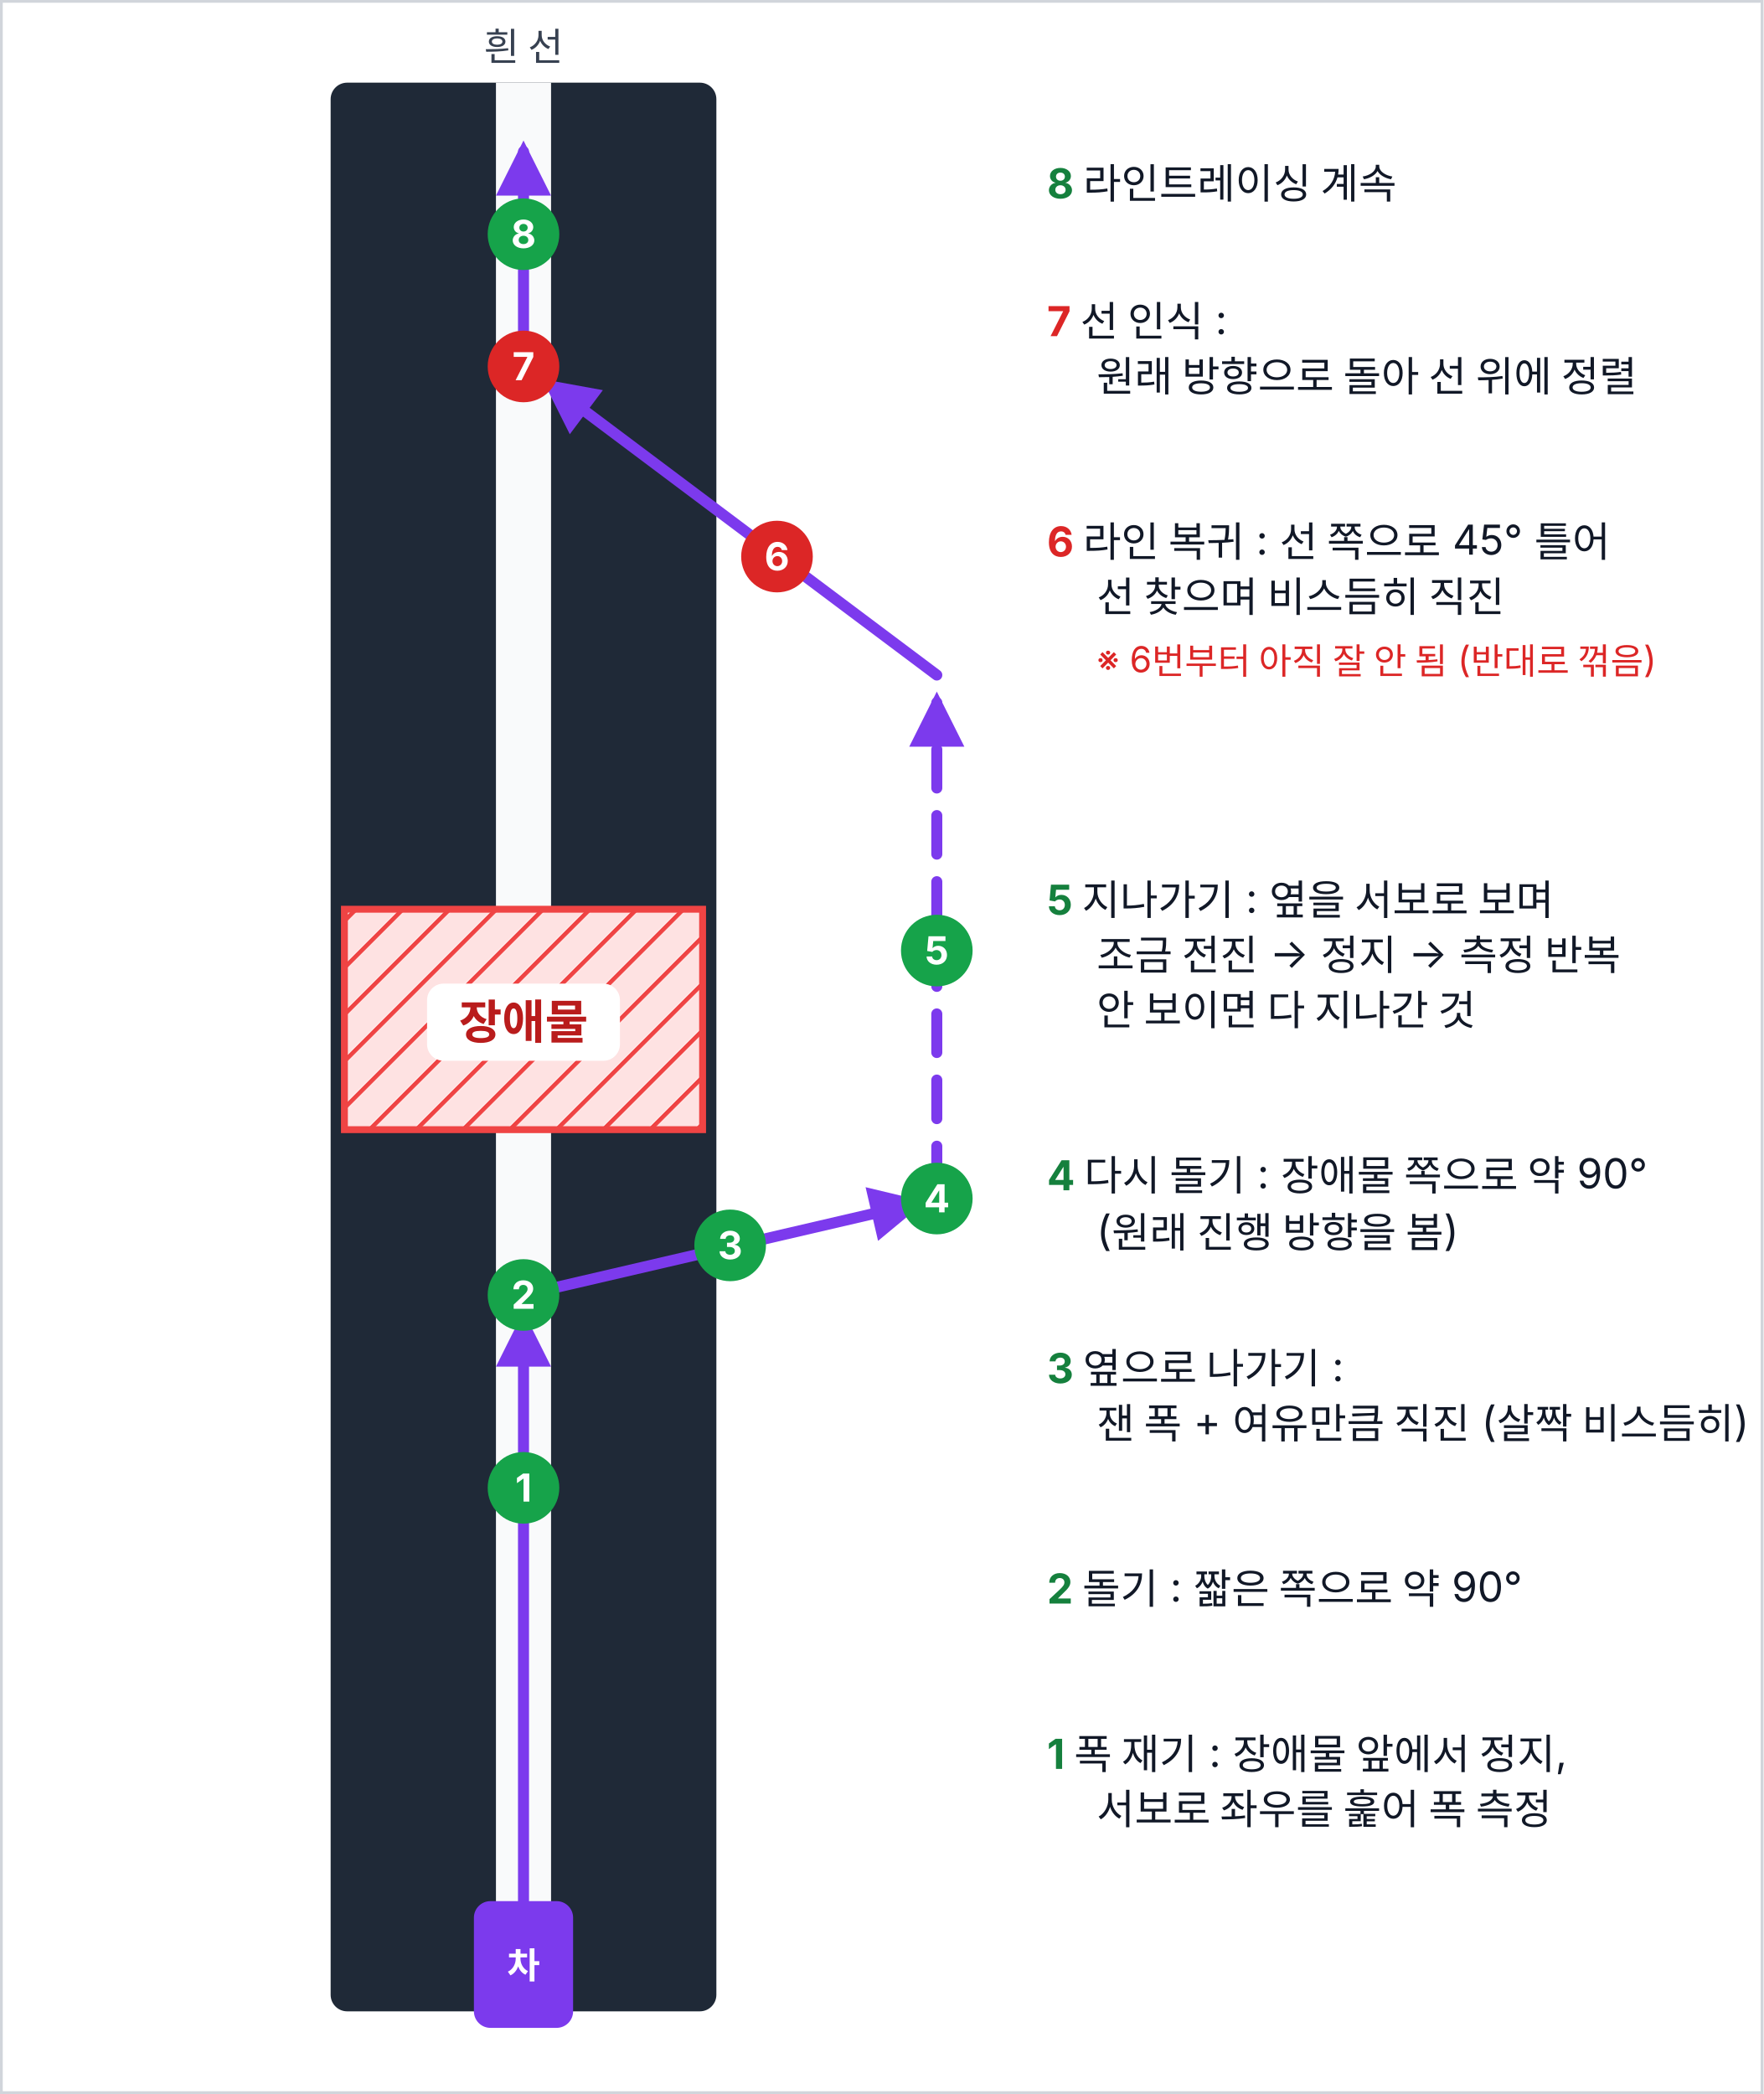
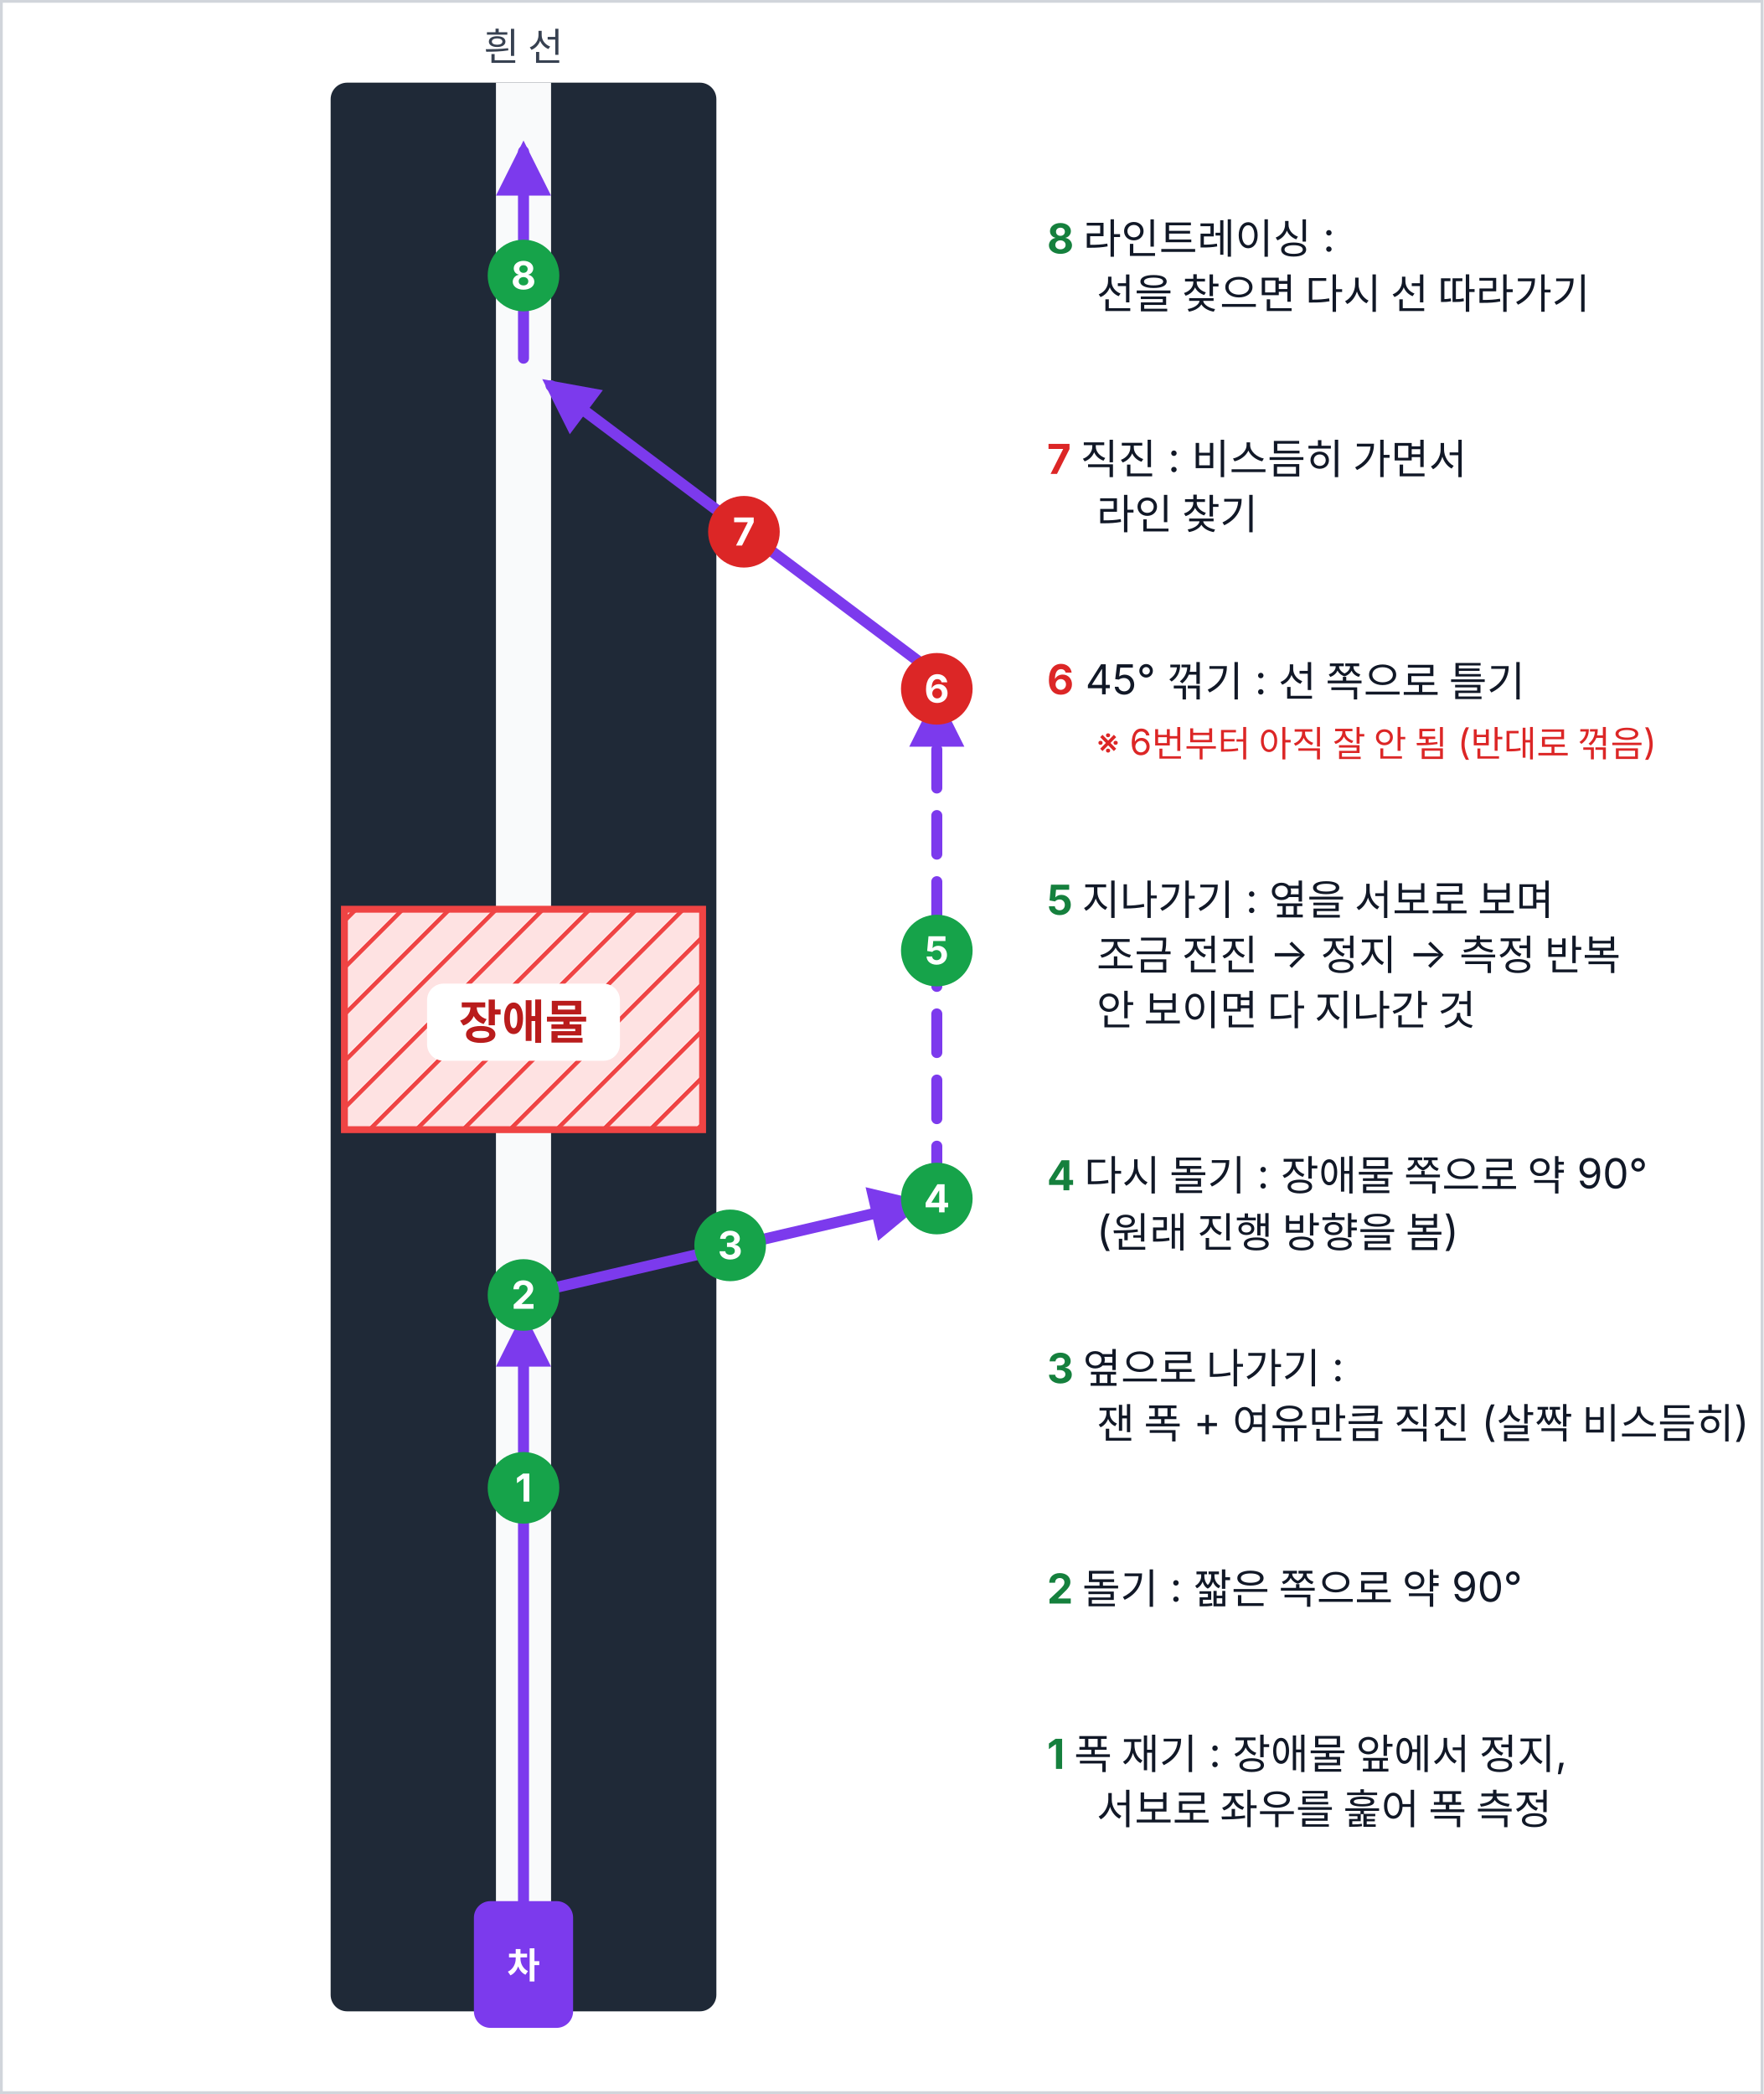
<svg xmlns="http://www.w3.org/2000/svg" viewBox="0 0 640 760" width="640" height="760" font-family="-apple-system, 'Apple SD Gothic Neo', 'Malgun Gothic', sans-serif">
  <defs>
    <marker id="arrow" viewBox="0 0 10 10" refX="8" refY="5" markerWidth="5" markerHeight="5" orient="auto-start-reverse">
      <path d="M0,0 L10,5 L0,10 z" fill="#7c3aed" />
    </marker>
    <pattern id="hatch" width="12" height="12" patternUnits="userSpaceOnUse" patternTransform="rotate(45)">
      <rect width="12" height="12" fill="#fee2e2" />
      <line x1="0" y1="0" x2="0" y2="12" stroke="#ef4444" stroke-width="3" />
    </pattern>
  </defs>
  <rect x="0" y="0" width="640" height="760" fill="#ffffff" />
  <rect x="0.5" y="0.5" width="639" height="759" fill="none" stroke="#d1d5db" />
  <rect x="120" y="30" width="140" height="700" rx="6" fill="#1f2937" />
  <rect x="180" y="30" width="20" height="700" fill="#f9fafb" />
  <text x="190" y="22" text-anchor="middle" font-size="14" fill="#374151">흰 선</text>
  <rect x="125" y="330" width="130" height="80" fill="url(#hatch)" stroke="#ef4444" stroke-width="2.5" />
  <rect x="155" y="357" width="70" height="28" rx="6" fill="#ffffff" />
  <text x="190" y="377" text-anchor="middle" font-size="17" font-weight="700" fill="#b91c1c">장애물</text>
  <g fill="none" stroke="#7c3aed" stroke-width="4" stroke-linecap="round" stroke-linejoin="round">
    <path d="M190,700 L190,480" marker-end="url(#arrow)" />
    <path d="M190,470 L332,437" marker-end="url(#arrow)" />
    <path d="M340,430 L340,255" stroke-dasharray="14 10" marker-end="url(#arrow)" />
    <path d="M340,245 L200,140" marker-end="url(#arrow)" />
    <path d="M190,130 L190,55" marker-end="url(#arrow)" />
  </g>
  <rect x="172" y="690" width="36" height="46" rx="6" fill="#7c3aed" />
  <text x="190" y="718" text-anchor="middle" font-size="13" font-weight="700" fill="#ffffff">차</text>
  <g font-size="14" font-weight="700" fill="#ffffff" text-anchor="middle">
    <circle cx="190" cy="540" r="13" fill="#16a34a" />
    <text x="190" y="545">1</text>
    <circle cx="190" cy="470" r="13" fill="#16a34a" />
    <text x="190" y="475">2</text>
    <circle cx="265" cy="452" r="13" fill="#16a34a" />
    <text x="265" y="457">3</text>
    <circle cx="340" cy="435" r="13" fill="#16a34a" />
    <text x="340" y="440">4</text>
    <circle cx="340" cy="345" r="13" fill="#16a34a" />
    <text x="340" y="350">5</text>
-     <circle cx="282" cy="202" r="13" fill="#dc2626" />
-     <text x="282" y="207">6</text>
-     <circle cx="190" cy="133" r="13" fill="#dc2626" />
-     <text x="190" y="138">7</text>
-     <circle cx="190" cy="85" r="13" fill="#16a34a" />
-     <text x="190" y="90">8</text>
+     <circle cx="340" cy="250" r="13" fill="#dc2626" />
+     <text x="340" y="255">6</text>
+     <circle cx="270" cy="193" r="13" fill="#dc2626" />
+     <text x="270" y="198">7</text>
+     <circle cx="190" cy="100" r="13" fill="#16a34a" />
+     <text x="190" y="105">8</text>
  </g>
  <g font-size="15" fill="#111827">
-     <text x="380" y="72">
-       <tspan font-weight="700" fill="#15803d">8</tspan>  라인트레이싱 계속</text>
-     <text x="380" y="122">
-       <tspan font-weight="700" fill="#dc2626">7</tspan>  선 인식 :</text>
-     <text x="398" y="142">원래 방향으로 돌아 선 위에 정렬</text>
-     <text x="380" y="202">
-       <tspan font-weight="700" fill="#dc2626">6</tspan>  라인 복귀 : 선 쪽으로 45° 틀어</text>
-     <text x="398" y="222">선 찾으며 비스듬히 직진</text>
-     <text x="398" y="244" font-size="13" fill="#dc2626">※ 6번부터 아직 잘 안 됨 (반대로 꺾음)</text>
+     <text x="380" y="92">
+       <tspan font-weight="700" fill="#15803d">8</tspan>  라인트레이싱 :</text>
+     <text x="398" y="112">선을 찾으면 다시 선 따라가기</text>
+     <text x="380" y="172">
+       <tspan font-weight="700" fill="#dc2626">7</tspan>  직진 : 비스듬히 가면서</text>
+     <text x="398" y="192">라인 찾기</text>
+     <text x="380" y="252">
+       <tspan font-weight="700" fill="#dc2626">6</tspan>  45° 꺾기 : 선 쪽으로 틀기</text>
+     <text x="398" y="274" font-size="13" fill="#dc2626">※ 6번부터 아직 잘 안 됨 (반대로 꺾음)</text>
    <text x="380" y="332">
      <tspan font-weight="700" fill="#15803d">5</tspan>  지나가기 : 옆을 서보로 보며</text>
    <text x="398" y="352">조금 전진 → 정지 → 측정 반복</text>
    <text x="398" y="372">안 보이면 다 지나간 것</text>
    <text x="380" y="432">
      <tspan font-weight="700" fill="#15803d">4</tspan>  다시 돌기 : 장애물 쪽으로 약 90°</text>
    <text x="398" y="452">(원래 진행 방향을 봄)</text>
    <text x="380" y="502">
      <tspan font-weight="700" fill="#15803d">3</tspan>  옆으로 나가기 :</text>
    <text x="398" y="522">잰 폭 + 여유만큼 직진 (살짝 비스듬히)</text>
    <text x="380" y="582">
      <tspan font-weight="700" fill="#15803d">2</tspan>  돌기 : 짧은 쪽으로 약 90°</text>
    <text x="380" y="642">
      <tspan font-weight="700" fill="#15803d">1</tspan>  폭 재기 : 장애물 앞에서 정지,</text>
    <text x="398" y="662">서보로 좌우를 훑어 폭 측정</text>
  </g>
</svg>
